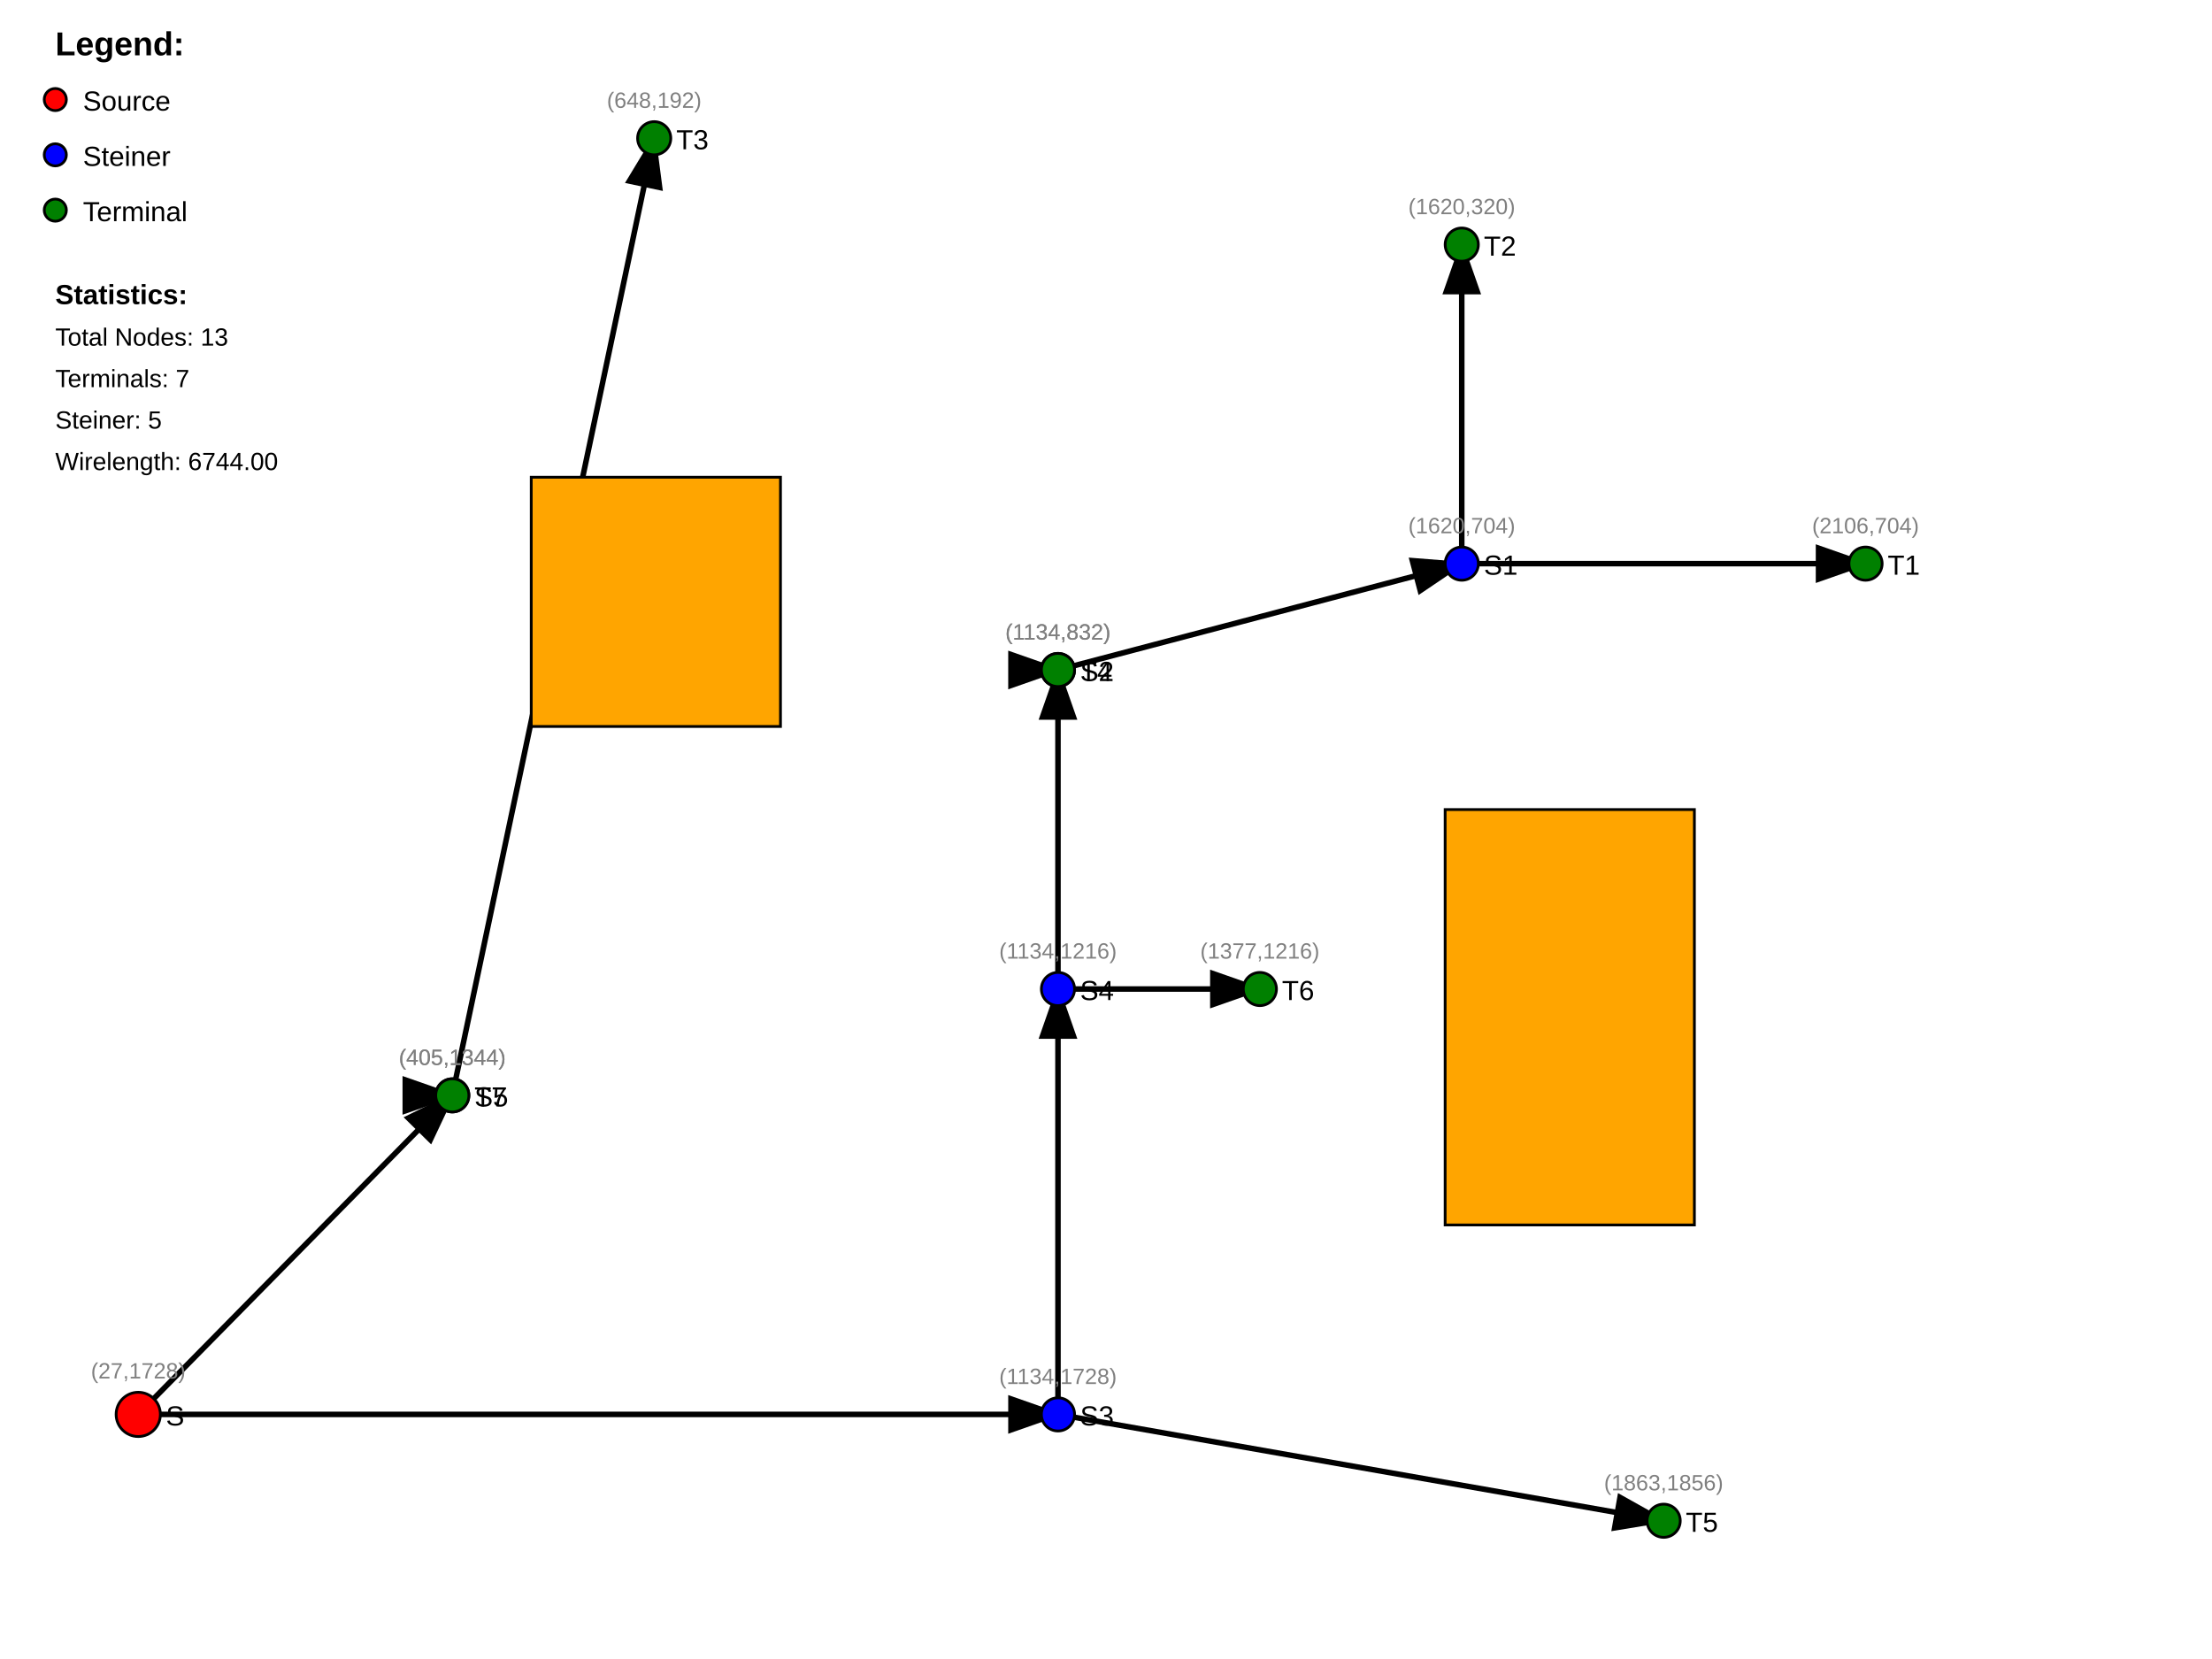
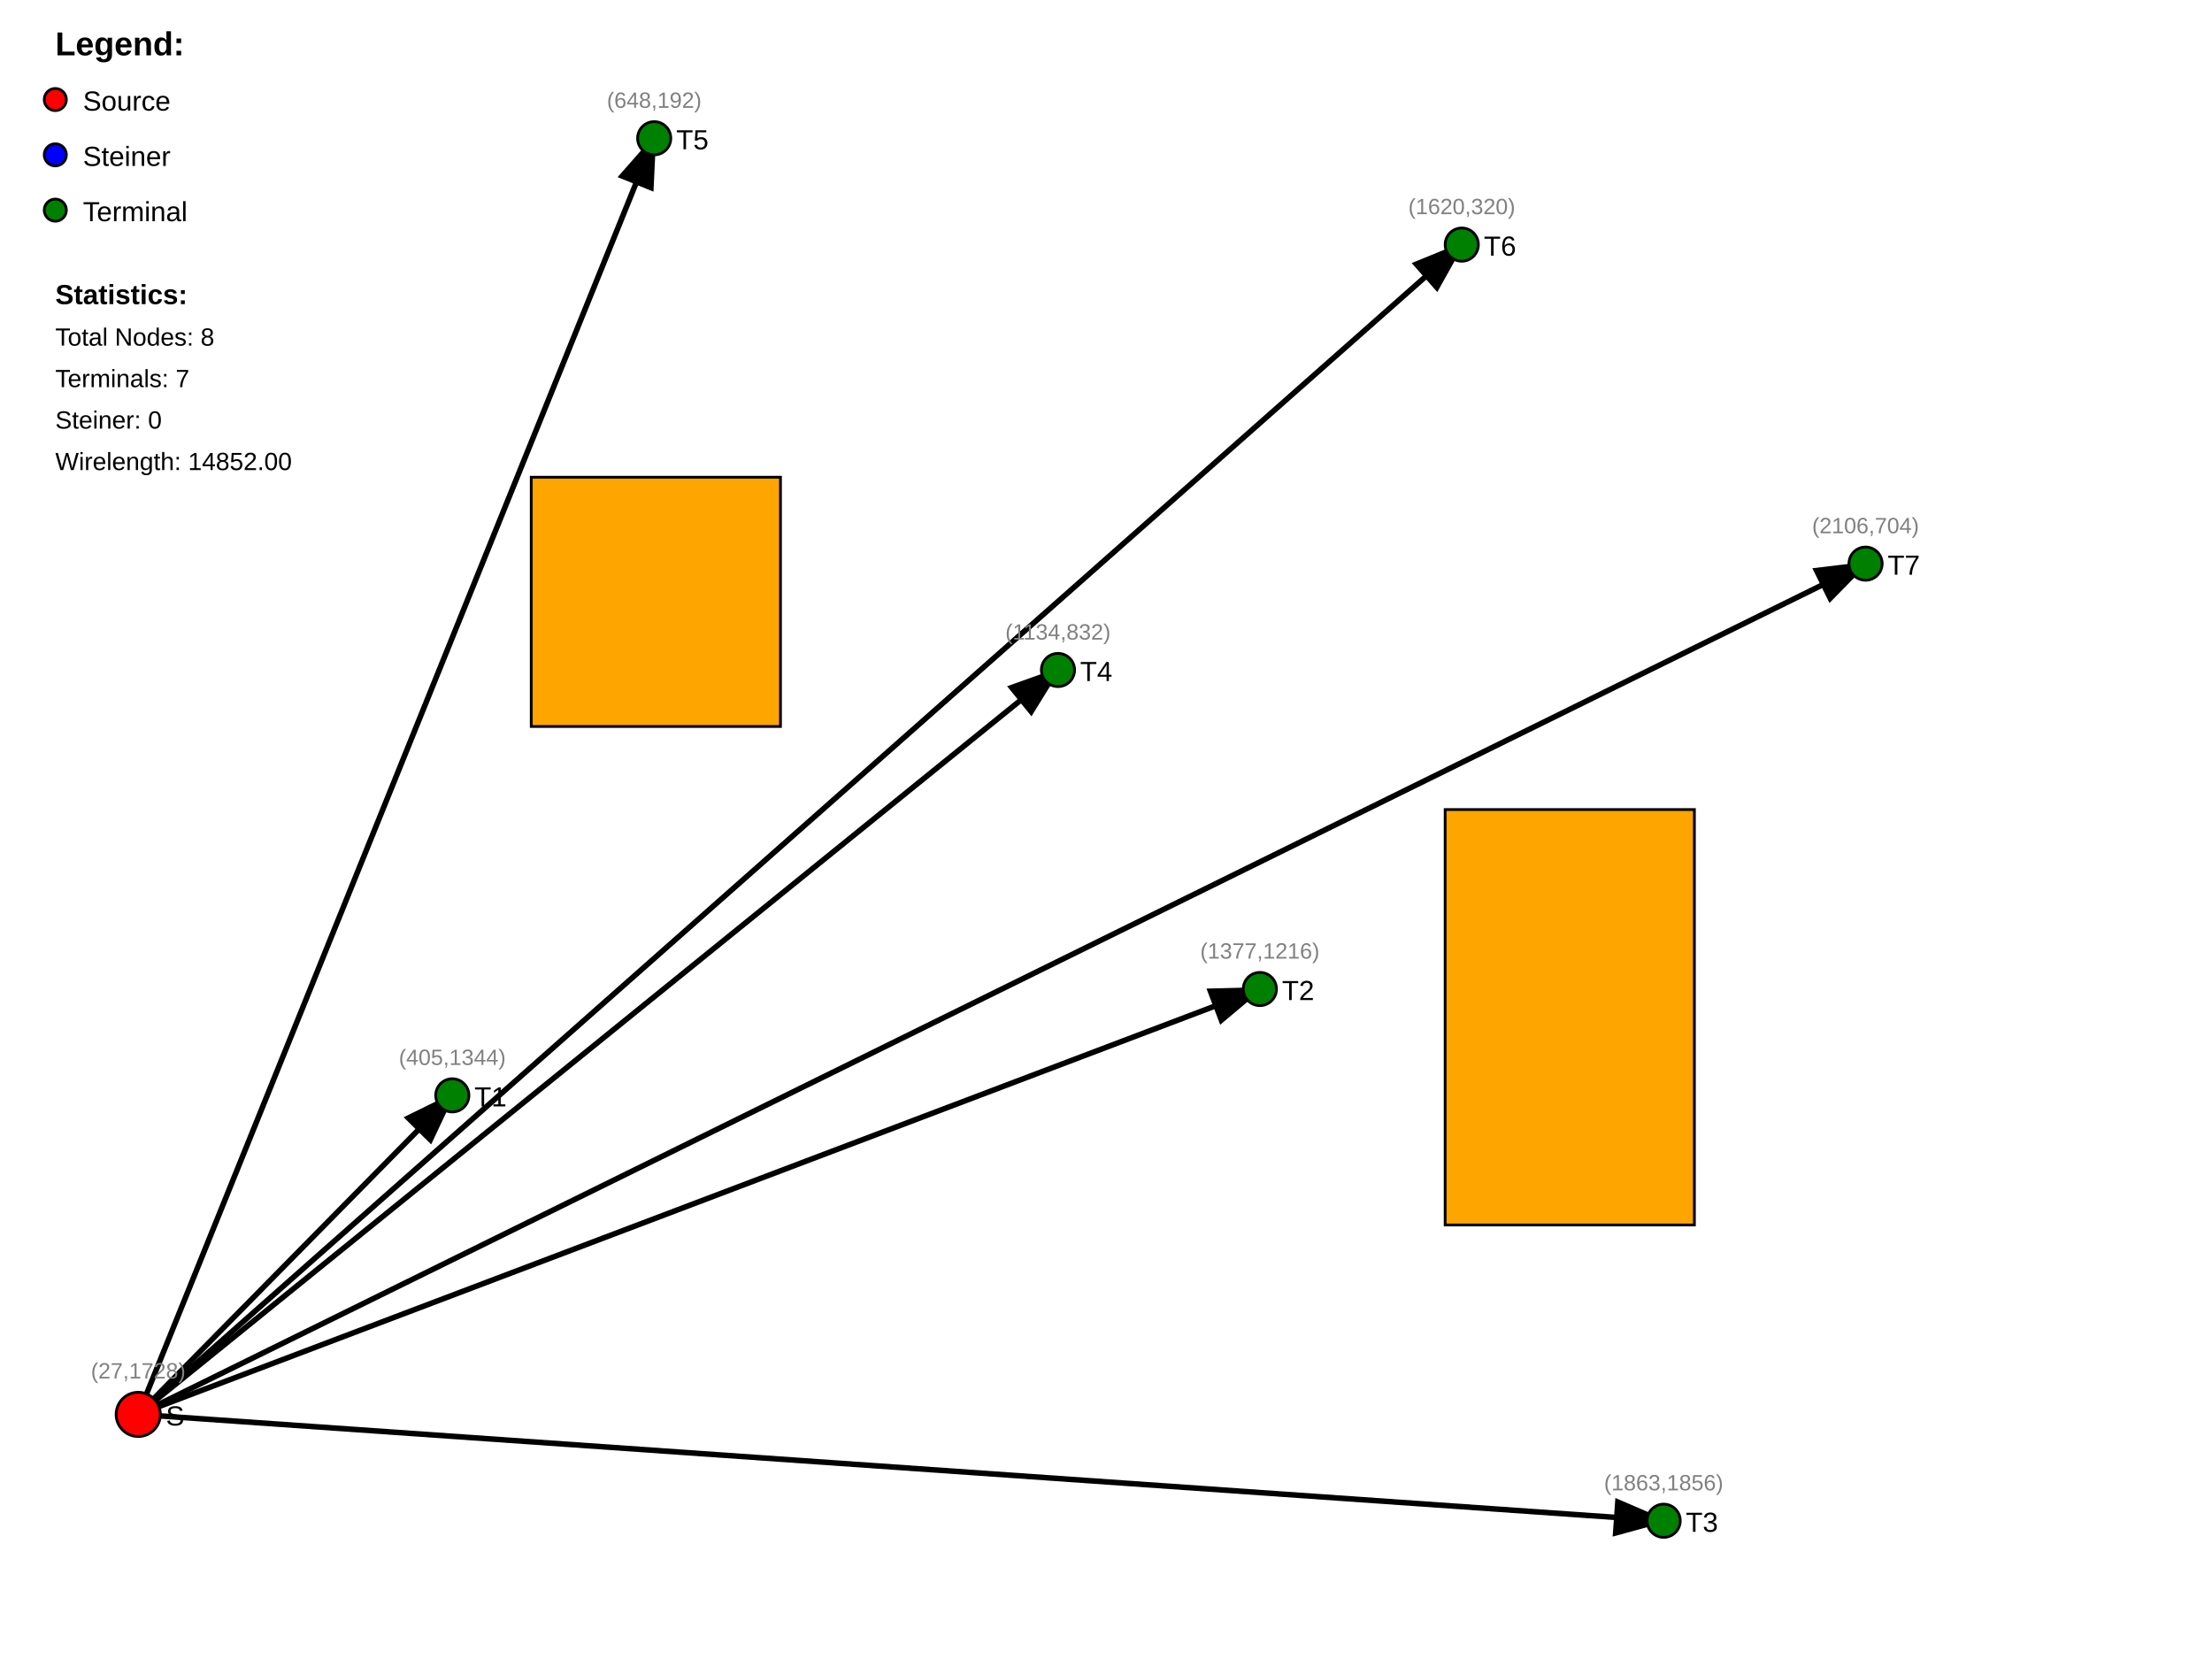
<svg xmlns="http://www.w3.org/2000/svg" width="800" height="600">
  <rect width="100%" height="100%" fill="white" />
  <defs>
    <marker id="arrowhead" markerWidth="10" markerHeight="7" refX="9" refY="3.5" orient="auto">
      <polygon points="0 0, 10 3.5, 0 7" fill="black" />
    </marker>
  </defs>
-   <line x1="50.0" y1="511.538" x2="382.632" y2="511.538" stroke="black" stroke-width="2" marker-end="url(#arrowhead)" />
  <line x1="50.0" y1="511.538" x2="163.582" y2="396.154" stroke="black" stroke-width="2" marker-end="url(#arrowhead)" />
-   <line x1="382.632" y1="511.538" x2="601.683" y2="550.0" stroke="black" stroke-width="2" marker-end="url(#arrowhead)" />
-   <line x1="382.632" y1="511.538" x2="382.632" y2="357.692" stroke="black" stroke-width="2" marker-end="url(#arrowhead)" />
-   <line x1="382.632" y1="357.692" x2="382.632" y2="242.308" stroke="black" stroke-width="2" marker-end="url(#arrowhead)" />
-   <line x1="382.632" y1="357.692" x2="455.649" y2="357.692" stroke="black" stroke-width="2" marker-end="url(#arrowhead)" />
-   <line x1="382.632" y1="242.308" x2="528.666" y2="203.846" stroke="black" stroke-width="2" marker-end="url(#arrowhead)" />
-   <line x1="382.632" y1="242.308" x2="382.632" y2="242.308" stroke="black" stroke-width="2" marker-end="url(#arrowhead)" />
-   <line x1="528.666" y1="203.846" x2="674.7" y2="203.846" stroke="black" stroke-width="2" marker-end="url(#arrowhead)" />
-   <line x1="528.666" y1="203.846" x2="528.666" y2="88.462" stroke="black" stroke-width="2" marker-end="url(#arrowhead)" />
-   <line x1="163.582" y1="396.154" x2="236.599" y2="50.0" stroke="black" stroke-width="2" marker-end="url(#arrowhead)" />
-   <line x1="163.582" y1="396.154" x2="163.582" y2="396.154" stroke="black" stroke-width="2" marker-end="url(#arrowhead)" />
+   <line x1="50.0" y1="511.538" x2="455.649" y2="357.692" stroke="black" stroke-width="2" marker-end="url(#arrowhead)" />
+   <line x1="50.0" y1="511.538" x2="601.683" y2="550.0" stroke="black" stroke-width="2" marker-end="url(#arrowhead)" />
+   <line x1="50.0" y1="511.538" x2="382.632" y2="242.308" stroke="black" stroke-width="2" marker-end="url(#arrowhead)" />
+   <line x1="50.0" y1="511.538" x2="236.599" y2="50.0" stroke="black" stroke-width="2" marker-end="url(#arrowhead)" />
+   <line x1="50.0" y1="511.538" x2="528.666" y2="88.462" stroke="black" stroke-width="2" marker-end="url(#arrowhead)" />
+   <line x1="50.0" y1="511.538" x2="674.7" y2="203.846" stroke="black" stroke-width="2" marker-end="url(#arrowhead)" />
  <circle cx="50.0" cy="511.538" r="8" fill="red" stroke="black" stroke-width="1" />
  <text x="60.0" y="515.538" font-family="Arial" font-size="10" fill="black">S</text>
  <text x="50.0" y="498.538" font-family="Arial" font-size="8" fill="gray" text-anchor="middle">(27,1728)</text>
-   <circle cx="674.7" cy="203.846" r="6" fill="green" stroke="black" stroke-width="1" />
-   <text x="682.7" y="207.846" font-family="Arial" font-size="10" fill="black">T1</text>
-   <text x="674.7" y="192.846" font-family="Arial" font-size="8" fill="gray" text-anchor="middle">(2106,704)</text>
-   <circle cx="528.666" cy="203.846" r="6" fill="blue" stroke="black" stroke-width="1" />
-   <text x="536.666" y="207.846" font-family="Arial" font-size="10" fill="black">S1</text>
-   <text x="528.666" y="192.846" font-family="Arial" font-size="8" fill="gray" text-anchor="middle">(1620,704)</text>
-   <circle cx="528.666" cy="88.462" r="6" fill="green" stroke="black" stroke-width="1" />
-   <text x="536.666" y="92.462" font-family="Arial" font-size="10" fill="black">T2</text>
-   <text x="528.666" y="77.462" font-family="Arial" font-size="8" fill="gray" text-anchor="middle">(1620,320)</text>
-   <circle cx="236.599" cy="50.0" r="6" fill="green" stroke="black" stroke-width="1" />
-   <text x="244.599" y="54.0" font-family="Arial" font-size="10" fill="black">T3</text>
-   <text x="236.599" y="39.0" font-family="Arial" font-size="8" fill="gray" text-anchor="middle">(648,192)</text>
-   <circle cx="382.632" cy="242.308" r="6" fill="blue" stroke="black" stroke-width="1" />
-   <text x="390.632" y="246.308" font-family="Arial" font-size="10" fill="black">S2</text>
-   <text x="382.632" y="231.308" font-family="Arial" font-size="8" fill="gray" text-anchor="middle">(1134,832)</text>
+   <circle cx="163.582" cy="396.154" r="6" fill="green" stroke="black" stroke-width="1" />
+   <text x="171.582" y="400.154" font-family="Arial" font-size="10" fill="black">T1</text>
+   <text x="163.582" y="385.154" font-family="Arial" font-size="8" fill="gray" text-anchor="middle">(405,1344)</text>
+   <circle cx="455.649" cy="357.692" r="6" fill="green" stroke="black" stroke-width="1" />
+   <text x="463.649" y="361.692" font-family="Arial" font-size="10" fill="black">T2</text>
+   <text x="455.649" y="346.692" font-family="Arial" font-size="8" fill="gray" text-anchor="middle">(1377,1216)</text>
+   <circle cx="601.683" cy="550.0" r="6" fill="green" stroke="black" stroke-width="1" />
+   <text x="609.683" y="554.0" font-family="Arial" font-size="10" fill="black">T3</text>
+   <text x="601.683" y="539.0" font-family="Arial" font-size="8" fill="gray" text-anchor="middle">(1863,1856)</text>
  <circle cx="382.632" cy="242.308" r="6" fill="green" stroke="black" stroke-width="1" />
  <text x="390.632" y="246.308" font-family="Arial" font-size="10" fill="black">T4</text>
  <text x="382.632" y="231.308" font-family="Arial" font-size="8" fill="gray" text-anchor="middle">(1134,832)</text>
-   <circle cx="382.632" cy="511.538" r="6" fill="blue" stroke="black" stroke-width="1" />
-   <text x="390.632" y="515.538" font-family="Arial" font-size="10" fill="black">S3</text>
-   <text x="382.632" y="500.538" font-family="Arial" font-size="8" fill="gray" text-anchor="middle">(1134,1728)</text>
-   <circle cx="601.683" cy="550.0" r="6" fill="green" stroke="black" stroke-width="1" />
-   <text x="609.683" y="554.0" font-family="Arial" font-size="10" fill="black">T5</text>
-   <text x="601.683" y="539.0" font-family="Arial" font-size="8" fill="gray" text-anchor="middle">(1863,1856)</text>
-   <circle cx="382.632" cy="357.692" r="6" fill="blue" stroke="black" stroke-width="1" />
-   <text x="390.632" y="361.692" font-family="Arial" font-size="10" fill="black">S4</text>
-   <text x="382.632" y="346.692" font-family="Arial" font-size="8" fill="gray" text-anchor="middle">(1134,1216)</text>
-   <circle cx="455.649" cy="357.692" r="6" fill="green" stroke="black" stroke-width="1" />
-   <text x="463.649" y="361.692" font-family="Arial" font-size="10" fill="black">T6</text>
-   <text x="455.649" y="346.692" font-family="Arial" font-size="8" fill="gray" text-anchor="middle">(1377,1216)</text>
-   <circle cx="163.582" cy="396.154" r="6" fill="blue" stroke="black" stroke-width="1" />
-   <text x="171.582" y="400.154" font-family="Arial" font-size="10" fill="black">S5</text>
-   <text x="163.582" y="385.154" font-family="Arial" font-size="8" fill="gray" text-anchor="middle">(405,1344)</text>
-   <circle cx="163.582" cy="396.154" r="6" fill="green" stroke="black" stroke-width="1" />
-   <text x="171.582" y="400.154" font-family="Arial" font-size="10" fill="black">T7</text>
-   <text x="163.582" y="385.154" font-family="Arial" font-size="8" fill="gray" text-anchor="middle">(405,1344)</text>
+   <circle cx="236.599" cy="50.0" r="6" fill="green" stroke="black" stroke-width="1" />
+   <text x="244.599" y="54.0" font-family="Arial" font-size="10" fill="black">T5</text>
+   <text x="236.599" y="39.0" font-family="Arial" font-size="8" fill="gray" text-anchor="middle">(648,192)</text>
+   <circle cx="528.666" cy="88.462" r="6" fill="green" stroke="black" stroke-width="1" />
+   <text x="536.666" y="92.462" font-family="Arial" font-size="10" fill="black">T6</text>
+   <text x="528.666" y="77.462" font-family="Arial" font-size="8" fill="gray" text-anchor="middle">(1620,320)</text>
+   <circle cx="674.7" cy="203.846" r="6" fill="green" stroke="black" stroke-width="1" />
+   <text x="682.7" y="207.846" font-family="Arial" font-size="10" fill="black">T7</text>
+   <text x="674.7" y="192.846" font-family="Arial" font-size="8" fill="gray" text-anchor="middle">(2106,704)</text>
  <rect x="522.656" y="292.788" width="90.144" height="150.24" fill="orange" stroke="black" stroke-width="1" />
  <rect x="192.127" y="172.596" width="90.144" height="90.144" fill="orange" stroke="black" stroke-width="1" />
  <text x="20" y="20" font-family="Arial" font-size="12" font-weight="bold">Legend:</text>
  <circle cx="20" cy="36" r="4" fill="red" stroke="black" />
  <text x="30" y="40" font-family="Arial" font-size="10">Source</text>
  <circle cx="20" cy="56" r="4" fill="blue" stroke="black" />
  <text x="30" y="60" font-family="Arial" font-size="10">Steiner</text>
  <circle cx="20" cy="76" r="4" fill="green" stroke="black" />
  <text x="30" y="80" font-family="Arial" font-size="10">Terminal</text>
  <text x="20" y="110" font-family="Arial" font-size="10" font-weight="bold">Statistics:</text>
-   <text x="20" y="125" font-family="Arial" font-size="9">Total Nodes: 13</text>
+   <text x="20" y="125" font-family="Arial" font-size="9">Total Nodes: 8</text>
  <text x="20" y="140" font-family="Arial" font-size="9">Terminals: 7</text>
-   <text x="20" y="155" font-family="Arial" font-size="9">Steiner: 5</text>
-   <text x="20" y="170" font-family="Arial" font-size="9">Wirelength: 6744.00</text>
+   <text x="20" y="155" font-family="Arial" font-size="9">Steiner: 0</text>
+   <text x="20" y="170" font-family="Arial" font-size="9">Wirelength: 14852.00</text>
</svg>
